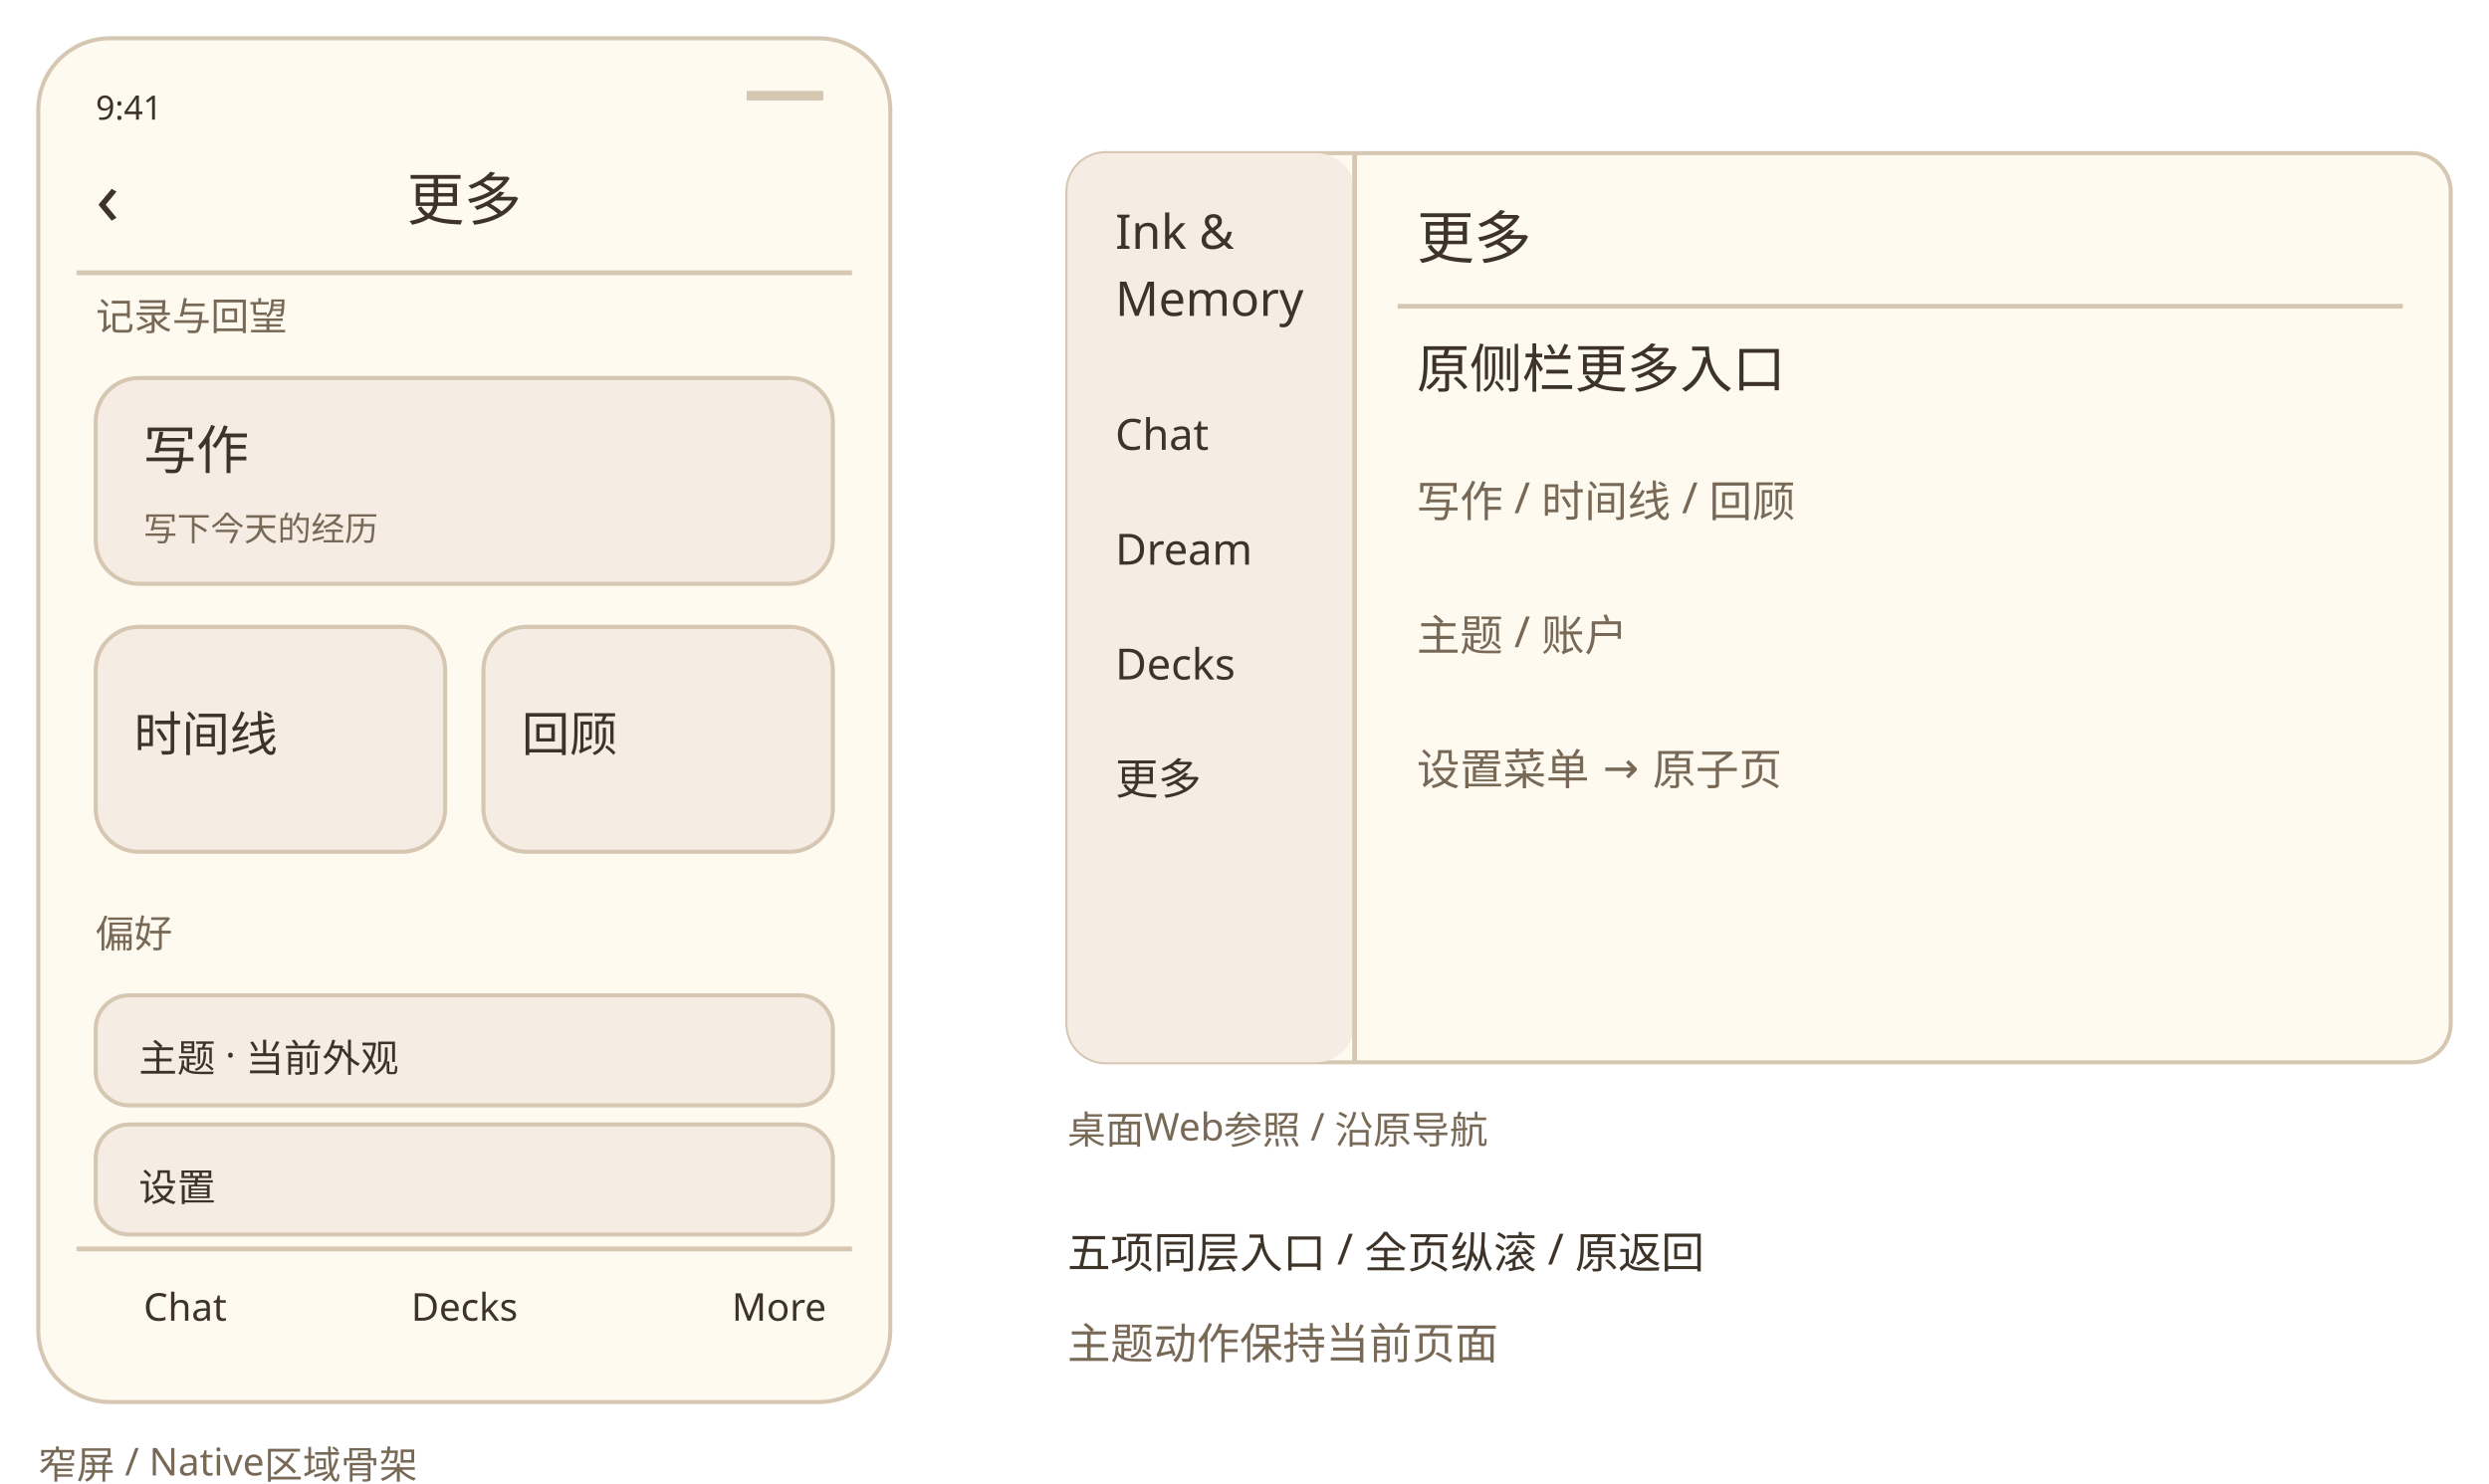
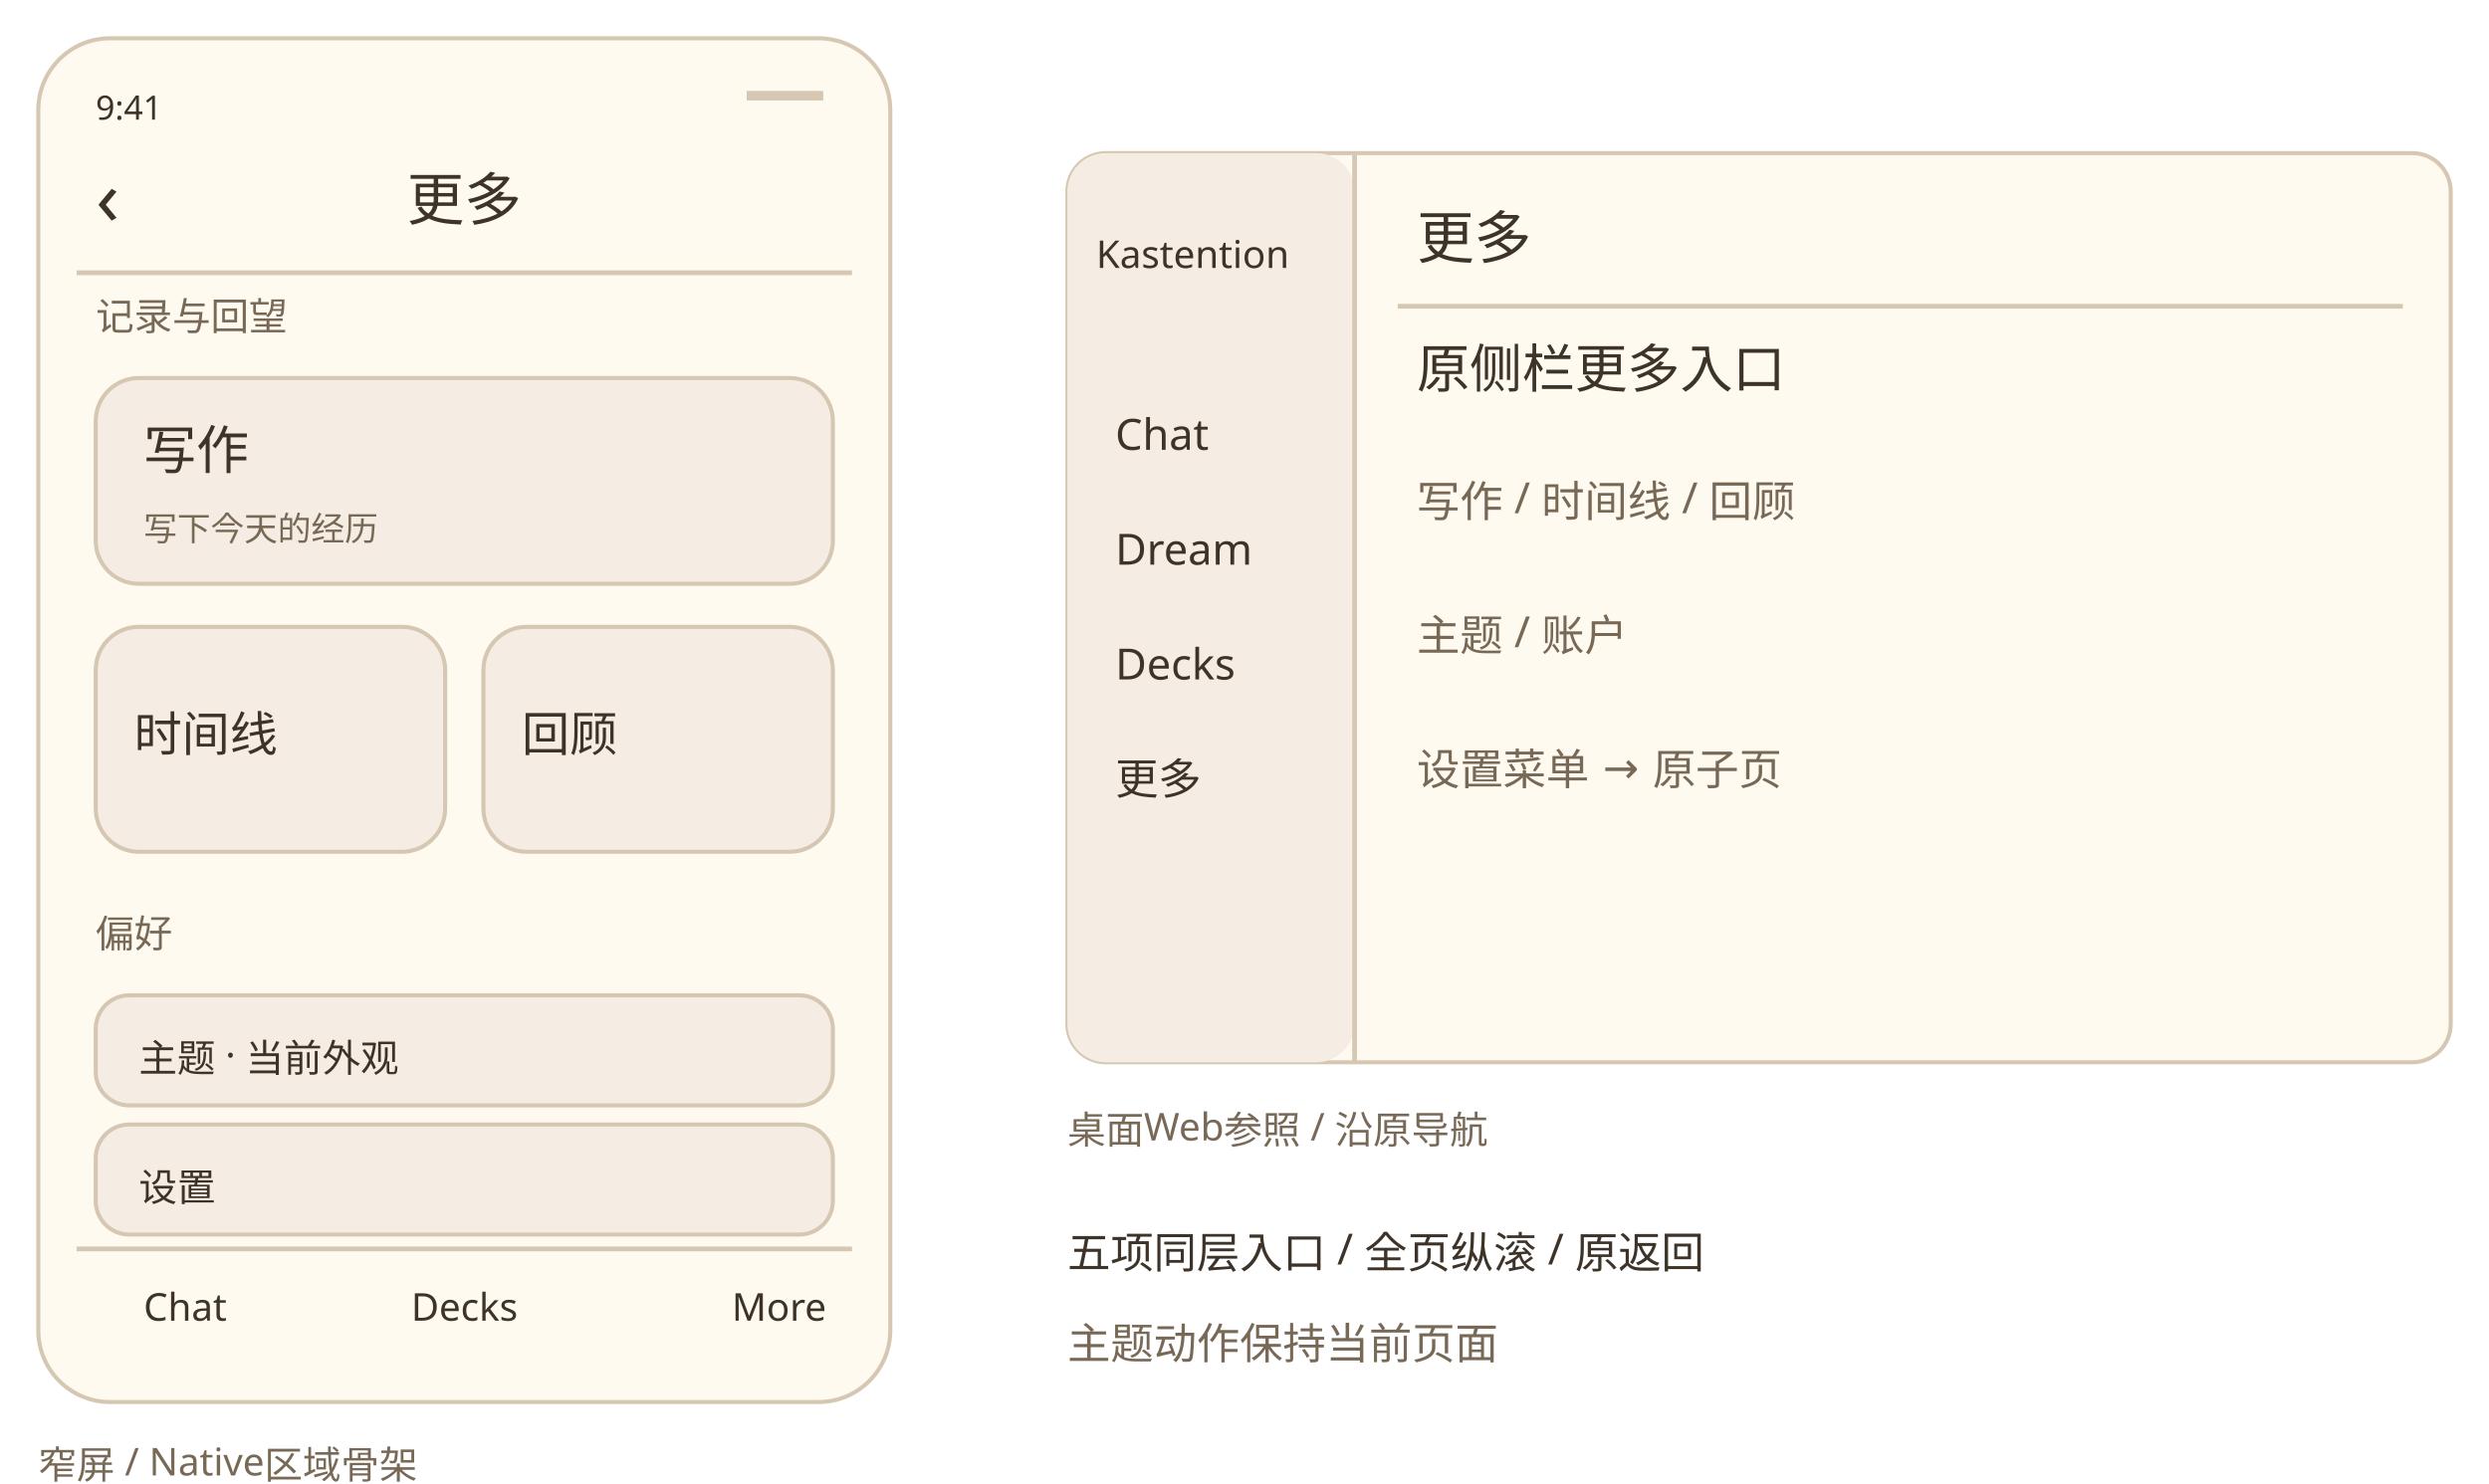
<svg xmlns="http://www.w3.org/2000/svg" width="520" height="310" preserveAspectRatio="xMinYMin meet" viewBox="0 0 520 310" version="1.0" fill-rule="evenodd">
  <clipPath id="clip">
    <rect x="0" y="0" width="520" height="310" />
  </clipPath>
  <g id="group" transform="scale(1,-1) translate(0,-310)" style="clip-path: url(#clip)">
    <g transform="">
      <rect x="8" y="17" width="178" height="285" rx="15" ry="15" style="stroke: rgb(84%,78%,70%); stroke-linecap: butt; stroke-width: 0.85; fill: rgb(100%,98%,94%); fill-rule: evenodd;" />
      <text x="20" y="285" style="font-family: Arial Unicode MS, PingFang SC, sans-serif; font-size: 7px;fill: rgb(24%,20%,16%); stroke:none;" transform="translate(0,570) scale(1,-1)">9:41</text>
      <path d="M 156,290 L 172,290 Z" style="stroke: rgb(84%,78%,70%); stroke-linecap: butt; stroke-width: 2;" />
      <text x="20" y="263" style="font-family: Arial Unicode MS, PingFang SC, sans-serif; font-size: 16px;fill: rgb(24%,20%,16%); stroke:none;" transform="translate(0,526) scale(1,-1)">‹</text>
      <text x="85.0" y="264" style="font-family: Arial Unicode MS, PingFang SC, sans-serif; font-size: 12px;fill: rgb(24%,20%,16%); stroke:none;" transform="translate(0,528) scale(1,-1)">更多</text>
      <path d="M 16,253 L 178,253 Z" style="stroke: rgb(84%,78%,70%); stroke-linecap: butt; stroke-width: 1;" />
      <path d="M 16,49 L 178,49 Z" style="stroke: rgb(84%,78%,70%); stroke-linecap: butt; stroke-width: 1;" />
      <text x="30" y="34" style="font-family: Arial Unicode MS, PingFang SC, sans-serif; font-size: 8px;fill: rgb(24%,20%,16%); stroke:none;" transform="translate(0,68) scale(1,-1)">Chat</text>
      <text x="85.887" y="34" style="font-family: Arial Unicode MS, PingFang SC, sans-serif; font-size: 8px;fill: rgb(24%,20%,16%); stroke:none;" transform="translate(0,68) scale(1,-1)">Decks</text>
      <text x="152.887" y="34" style="font-family: Arial Unicode MS, PingFang SC, sans-serif; font-size: 8px;fill: rgb(24%,20%,16%); stroke:none;" transform="translate(0,68) scale(1,-1)">More</text>
      <rect x="223" y="88" width="289" height="190" rx="8" ry="8" style="stroke: rgb(84%,78%,70%); stroke-linecap: butt; stroke-width: 0.85; fill: rgb(100%,98%,94%); fill-rule: evenodd;" />
      <rect x="223" y="88" width="60" height="190" rx="8" ry="8" style="stroke: none; stroke-linecap: butt; stroke-width: 0.85; fill: rgb(96%,93%,89%); fill-rule: evenodd;" />
      <path d="M 283,278 L 283,88 Z" style="stroke: rgb(84%,78%,70%); stroke-linecap: butt; stroke-width: 1;" />
-       <text x="233" y="258" style="font-family: Xiaolai, PingFang SC, sans-serif; font-size: 10px;fill: rgb(24%,20%,16%); stroke:none;" transform="translate(0,516) scale(1,-1)">Ink &amp;</text>
-       <text x="233" y="244" style="font-family: Xiaolai, PingFang SC, sans-serif; font-size: 10px;fill: rgb(24%,20%,16%); stroke:none;" transform="translate(0,488) scale(1,-1)">Memory</text>
+       <text x="229" y="254" style="font-family: Xiaolai, PingFang SC, sans-serif; font-size: 8px;fill: rgb(24%,20%,16%); stroke:none;" transform="translate(0,508) scale(1,-1)">Kastention</text>
      <text x="233" y="216" style="font-family: Arial Unicode MS, PingFang SC, sans-serif; font-size: 9px;fill: rgb(24%,20%,16%); stroke:none;" transform="translate(0,432) scale(1,-1)">Chat</text>
      <text x="233" y="192" style="font-family: Arial Unicode MS, PingFang SC, sans-serif; font-size: 9px;fill: rgb(24%,20%,16%); stroke:none;" transform="translate(0,384) scale(1,-1)">Dream</text>
      <text x="233" y="168" style="font-family: Arial Unicode MS, PingFang SC, sans-serif; font-size: 9px;fill: rgb(24%,20%,16%); stroke:none;" transform="translate(0,336) scale(1,-1)">Decks</text>
      <text x="233" y="144" style="font-family: Arial Unicode MS, PingFang SC, sans-serif; font-size: 9px;fill: rgb(24%,20%,16%); stroke:none;" transform="translate(0,288) scale(1,-1)">更多</text>
      <text x="296" y="256" style="font-family: Arial Unicode MS, PingFang SC, sans-serif; font-size: 12px;fill: rgb(24%,20%,16%); stroke:none;" transform="translate(0,512) scale(1,-1)">更多</text>
      <path d="M 292,246 L 502,246 Z" style="stroke: rgb(84%,78%,70%); stroke-linecap: butt; stroke-width: 1;" />
      <text x="8" y="1" style="font-family: Arial Unicode MS, PingFang SC, sans-serif; font-size: 8px;fill: rgb(47%,41%,34%); stroke:none;" transform="translate(0,2) scale(1,-1)">窄屏 / Native区域骨架</text>
      <text x="223" y="71" style="font-family: Arial Unicode MS, PingFang SC, sans-serif; font-size: 8px;fill: rgb(47%,41%,34%); stroke:none;" transform="translate(0,142) scale(1,-1)">桌面Web参照 / 沿原导航</text>
      <text x="20" y="241" style="font-family: Arial Unicode MS, PingFang SC, sans-serif; font-size: 8px;fill: rgb(47%,41%,34%); stroke:none;" transform="translate(0,482) scale(1,-1)">记录与回望</text>
      <rect x="20" y="188" width="154" height="43" rx="9" ry="9" style="stroke: rgb(84%,78%,70%); stroke-linecap: butt; stroke-width: 0.85; fill: rgb(96%,93%,89%); fill-rule: evenodd;" />
      <text x="30" y="212" style="font-family: Arial Unicode MS, PingFang SC, sans-serif; font-size: 11px;fill: rgb(24%,20%,16%); stroke:none;" transform="translate(0,424) scale(1,-1)">写作</text>
      <text x="30" y="197" style="font-family: Arial Unicode MS, PingFang SC, sans-serif; font-size: 7px;fill: rgb(47%,41%,34%); stroke:none;" transform="translate(0,394) scale(1,-1)">写下今天的经历</text>
      <rect x="20" y="132" width="73.0" height="47" rx="9" ry="9" style="stroke: rgb(84%,78%,70%); stroke-linecap: butt; stroke-width: 0.85; fill: rgb(96%,93%,89%); fill-rule: evenodd;" />
      <text x="28" y="153" style="font-family: Arial Unicode MS, PingFang SC, sans-serif; font-size: 10px;fill: rgb(24%,20%,16%); stroke:none;" transform="translate(0,306) scale(1,-1)">时间线</text>
      <rect x="101.0" y="132" width="73.0" height="47" rx="9" ry="9" style="stroke: rgb(84%,78%,70%); stroke-linecap: butt; stroke-width: 0.85; fill: rgb(96%,93%,89%); fill-rule: evenodd;" />
      <text x="109.0" y="153" style="font-family: Arial Unicode MS, PingFang SC, sans-serif; font-size: 10px;fill: rgb(24%,20%,16%); stroke:none;" transform="translate(0,306) scale(1,-1)">回顾</text>
      <text x="20" y="112" style="font-family: Arial Unicode MS, PingFang SC, sans-serif; font-size: 8px;fill: rgb(47%,41%,34%); stroke:none;" transform="translate(0,224) scale(1,-1)">偏好</text>
      <rect x="20" y="79" width="154" height="23" rx="7" ry="7" style="stroke: rgb(84%,78%,70%); stroke-linecap: butt; stroke-width: 0.85; fill: rgb(96%,93%,89%); fill-rule: evenodd;" />
      <text x="29" y="86" style="font-family: Arial Unicode MS, PingFang SC, sans-serif; font-size: 8px;fill: rgb(24%,20%,16%); stroke:none;" transform="translate(0,172) scale(1,-1)">主题 · 当前外观</text>
      <rect x="20" y="52" width="154" height="23" rx="7" ry="7" style="stroke: rgb(84%,78%,70%); stroke-linecap: butt; stroke-width: 0.85; fill: rgb(96%,93%,89%); fill-rule: evenodd;" />
      <text x="29" y="59" style="font-family: Arial Unicode MS, PingFang SC, sans-serif; font-size: 8px;fill: rgb(24%,20%,16%); stroke:none;" transform="translate(0,118) scale(1,-1)">设置</text>
      <text x="296" y="229" style="font-family: Arial Unicode MS, PingFang SC, sans-serif; font-size: 11px;fill: rgb(24%,20%,16%); stroke:none;" transform="translate(0,458) scale(1,-1)">原侧栏更多入口</text>
      <text x="296" y="202" style="font-family: Arial Unicode MS, PingFang SC, sans-serif; font-size: 9px;fill: rgb(47%,41%,34%); stroke:none;" transform="translate(0,404) scale(1,-1)">写作 / 时间线 / 回顾</text>
      <text x="296" y="174" style="font-family: Arial Unicode MS, PingFang SC, sans-serif; font-size: 9px;fill: rgb(47%,41%,34%); stroke:none;" transform="translate(0,348) scale(1,-1)">主题 / 账户</text>
      <text x="296" y="146" style="font-family: Arial Unicode MS, PingFang SC, sans-serif; font-size: 9px;fill: rgb(47%,41%,34%); stroke:none;" transform="translate(0,292) scale(1,-1)">设置菜单 → 原子页</text>
      <text x="223" y="45" style="font-family: Arial Unicode MS, PingFang SC, sans-serif; font-size: 9px;fill: rgb(24%,20%,16%); stroke:none;" transform="translate(0,90) scale(1,-1)">五项同层入口 / 全页纵滚 / 原返回</text>
      <text x="223" y="26" style="font-family: Arial Unicode MS, PingFang SC, sans-serif; font-size: 9px;fill: rgb(47%,41%,34%); stroke:none;" transform="translate(0,52) scale(1,-1)">主题动作保持当前页面</text>
    </g>
  </g>
</svg>
